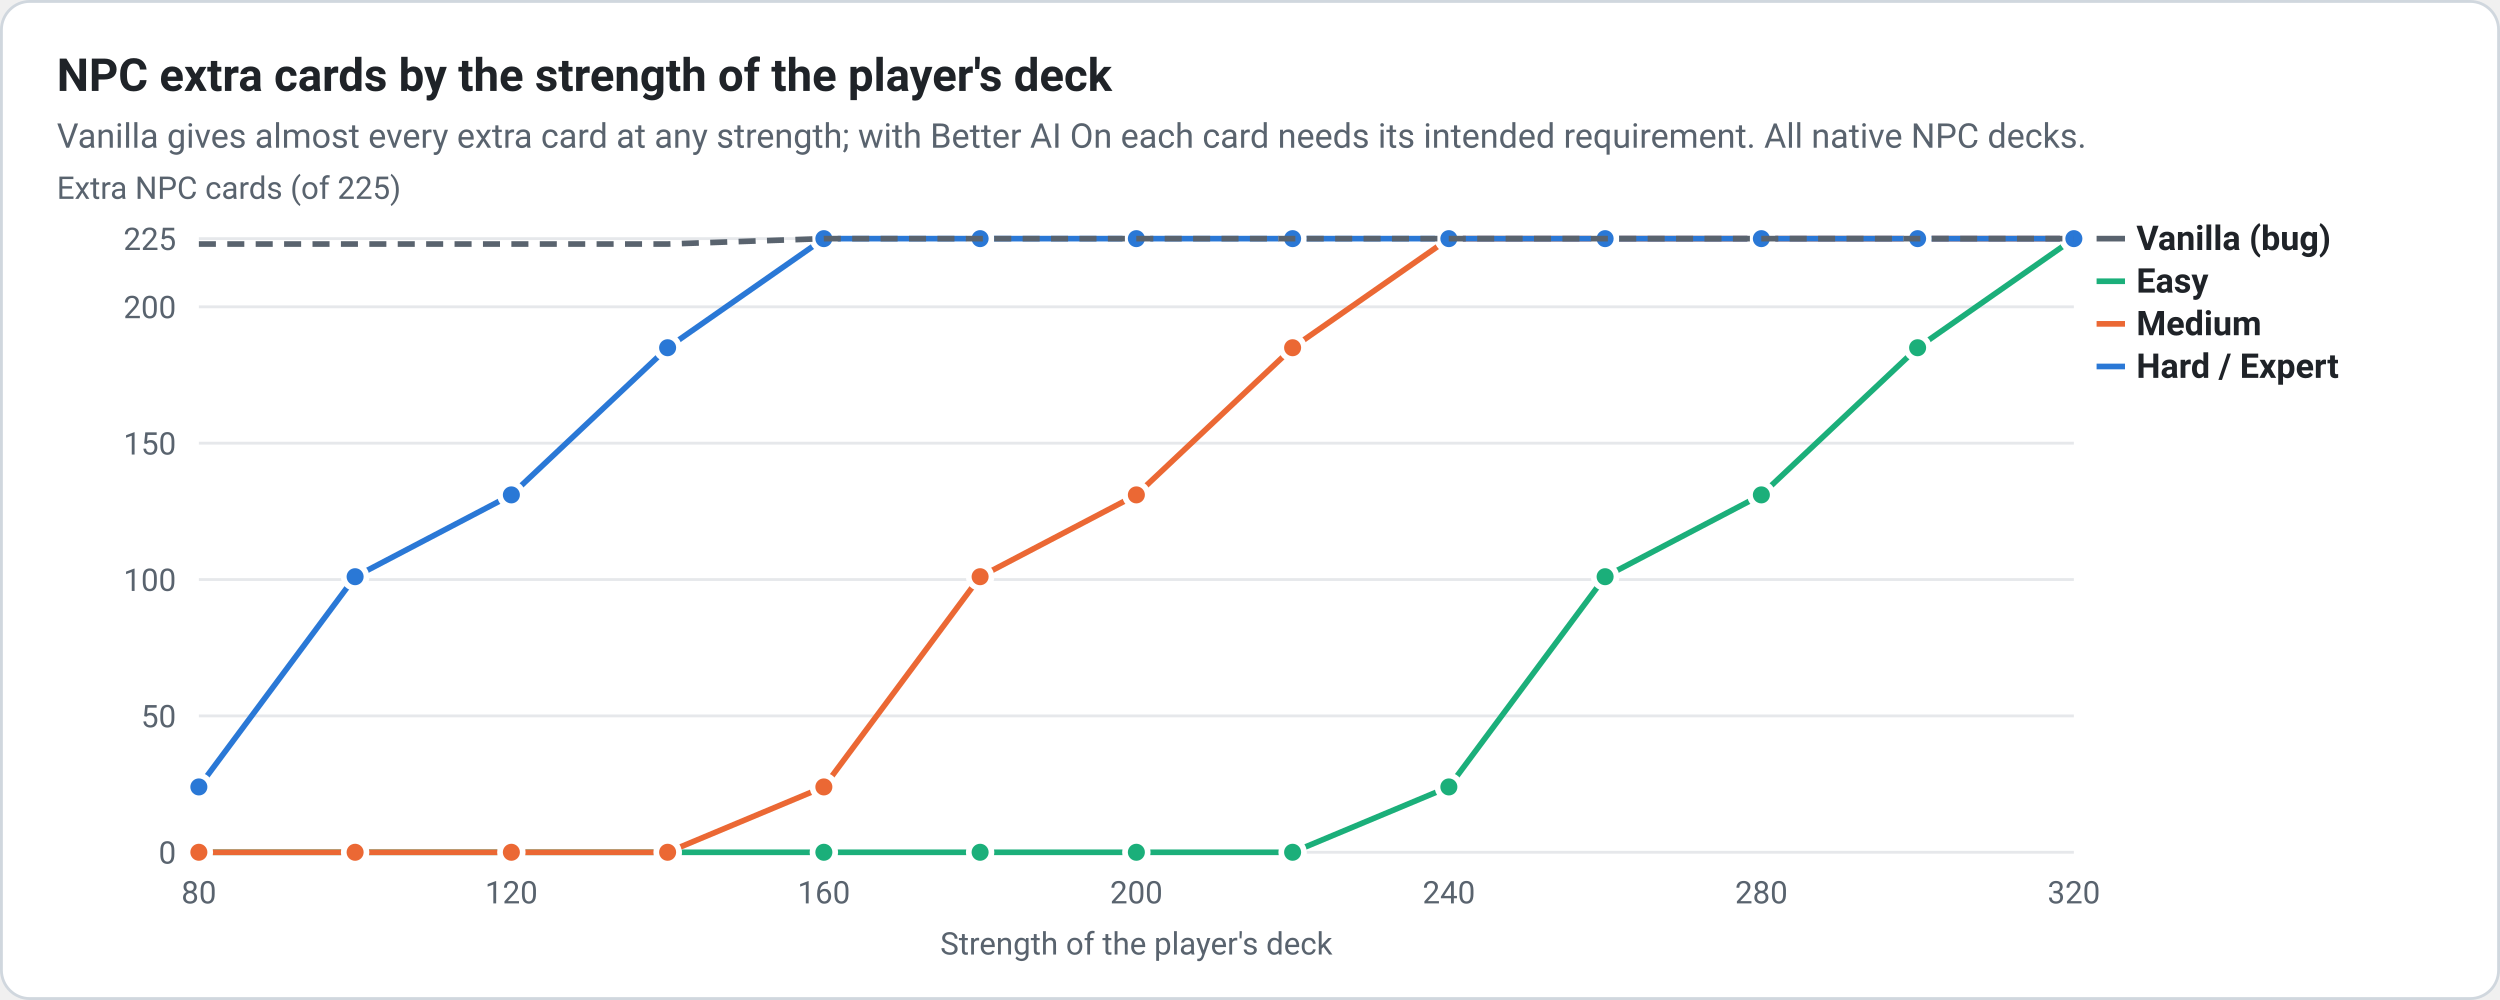
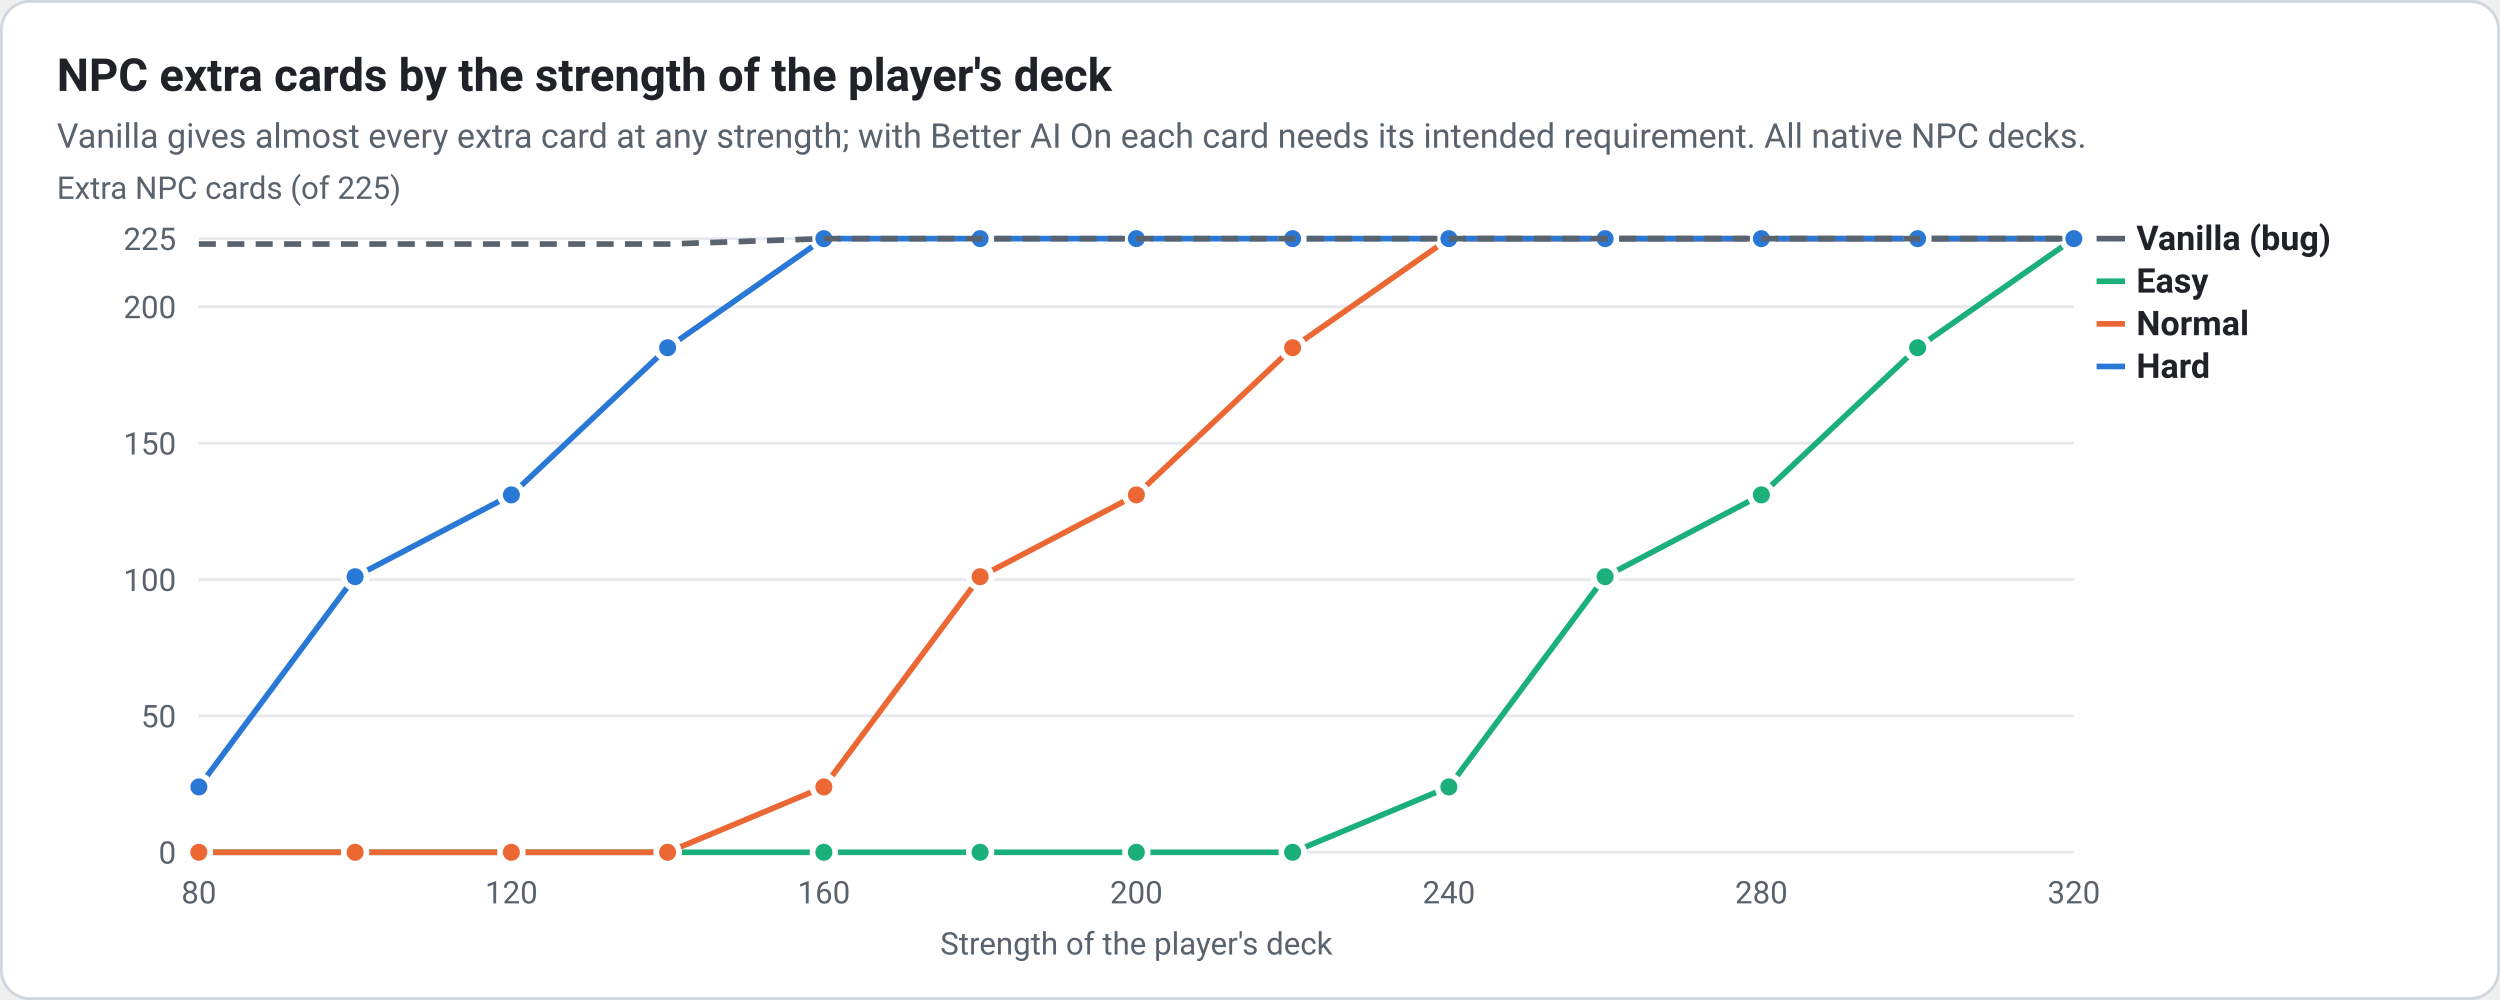
<svg xmlns="http://www.w3.org/2000/svg" width="880" height="352" viewBox="0 0 880 352" font-family="system-ui,-apple-system,'Segoe UI',Roboto,Helvetica,Arial,sans-serif" role="img" aria-label="NPC extra cards by the strength of the player's deck">
  <rect x="0.5" y="0.5" width="879" height="351" rx="10" fill="#ffffff" stroke="#d0d7de" />
  <text x="20.0" y="32.0" fill="#1f2328" font-size="16" font-weight="600" text-anchor="start">NPC extra cards by the strength of the player's deck</text>
  <text x="20.0" y="52.0" fill="#59636e" font-size="12" font-weight="400" text-anchor="start">Vanilla gives almost every extra card at any strength; with Better AI On each card needs its intended requirement. All native NPC decks.</text>
  <line x1="70" y1="300.0" x2="730" y2="300.0" stroke="#e6e8eb" />
  <text x="62.0" y="304.0" fill="#59636e" font-size="11" font-weight="400" text-anchor="end">0</text>
  <line x1="70" y1="252.0" x2="730" y2="252.0" stroke="#e6e8eb" />
  <text x="62.0" y="256.0" fill="#59636e" font-size="11" font-weight="400" text-anchor="end">50</text>
  <line x1="70" y1="204.0" x2="730" y2="204.0" stroke="#e6e8eb" />
  <text x="62.0" y="208.0" fill="#59636e" font-size="11" font-weight="400" text-anchor="end">100</text>
  <line x1="70" y1="156.0" x2="730" y2="156.0" stroke="#e6e8eb" />
  <text x="62.0" y="160.0" fill="#59636e" font-size="11" font-weight="400" text-anchor="end">150</text>
  <line x1="70" y1="108.0" x2="730" y2="108.0" stroke="#e6e8eb" />
  <text x="62.0" y="112.0" fill="#59636e" font-size="11" font-weight="400" text-anchor="end">200</text>
  <line x1="70" y1="84.0" x2="730" y2="84.0" stroke="#e6e8eb" />
  <text x="62.0" y="88.0" fill="#59636e" font-size="11" font-weight="400" text-anchor="end">225</text>
  <text x="70.0" y="318.0" fill="#59636e" font-size="11" font-weight="400" text-anchor="middle">80</text>
  <text x="180.0" y="318.0" fill="#59636e" font-size="11" font-weight="400" text-anchor="middle">120</text>
  <text x="290.0" y="318.0" fill="#59636e" font-size="11" font-weight="400" text-anchor="middle">160</text>
  <text x="400.0" y="318.0" fill="#59636e" font-size="11" font-weight="400" text-anchor="middle">200</text>
  <text x="510.0" y="318.0" fill="#59636e" font-size="11" font-weight="400" text-anchor="middle">240</text>
  <text x="620.0" y="318.0" fill="#59636e" font-size="11" font-weight="400" text-anchor="middle">280</text>
  <text x="730.0" y="318.0" fill="#59636e" font-size="11" font-weight="400" text-anchor="middle">320</text>
  <text x="400.0" y="336.0" fill="#59636e" font-size="11" font-weight="400" text-anchor="middle">Strength of the player's deck</text>
  <text x="20.0" y="70.0" fill="#59636e" font-size="11" font-weight="400" text-anchor="start">Extra NPC cards (of 225)</text>
  <polyline points="70.0,300.0 125.0,300.0 180.0,300.0 235.0,300.0 290.0,300.0 345.0,300.0 400.0,300.0 455.0,300.0 510.0,277.0 565.0,203.0 620.0,174.2 675.0,122.4 730.0,84.0" fill="none" stroke="#1baf7a" stroke-width="2" stroke-linejoin="round" />
  <circle cx="70.0" cy="300.0" r="4" fill="#1baf7a" stroke="#ffffff" stroke-width="2" />
  <circle cx="125.0" cy="300.0" r="4" fill="#1baf7a" stroke="#ffffff" stroke-width="2" />
  <circle cx="180.0" cy="300.0" r="4" fill="#1baf7a" stroke="#ffffff" stroke-width="2" />
  <circle cx="235.0" cy="300.0" r="4" fill="#1baf7a" stroke="#ffffff" stroke-width="2" />
  <circle cx="290.0" cy="300.0" r="4" fill="#1baf7a" stroke="#ffffff" stroke-width="2" />
  <circle cx="345.0" cy="300.0" r="4" fill="#1baf7a" stroke="#ffffff" stroke-width="2" />
  <circle cx="400.0" cy="300.0" r="4" fill="#1baf7a" stroke="#ffffff" stroke-width="2" />
  <circle cx="455.0" cy="300.0" r="4" fill="#1baf7a" stroke="#ffffff" stroke-width="2" />
  <circle cx="510.0" cy="277.0" r="4" fill="#1baf7a" stroke="#ffffff" stroke-width="2" />
  <circle cx="565.0" cy="203.0" r="4" fill="#1baf7a" stroke="#ffffff" stroke-width="2" />
  <circle cx="620.0" cy="174.2" r="4" fill="#1baf7a" stroke="#ffffff" stroke-width="2" />
  <circle cx="675.0" cy="122.4" r="4" fill="#1baf7a" stroke="#ffffff" stroke-width="2" />
  <circle cx="730.0" cy="84.0" r="4" fill="#1baf7a" stroke="#ffffff" stroke-width="2" />
  <polyline points="70.0,300.0 125.0,300.0 180.0,300.0 235.0,300.0 290.0,277.0 345.0,203.0 400.0,174.2 455.0,122.4 510.0,84.0 565.0,84.0 620.0,84.0 675.0,84.0 730.0,84.0" fill="none" stroke="#eb6834" stroke-width="2" stroke-linejoin="round" />
  <circle cx="70.0" cy="300.0" r="4" fill="#eb6834" stroke="#ffffff" stroke-width="2" />
  <circle cx="125.0" cy="300.0" r="4" fill="#eb6834" stroke="#ffffff" stroke-width="2" />
  <circle cx="180.0" cy="300.0" r="4" fill="#eb6834" stroke="#ffffff" stroke-width="2" />
  <circle cx="235.0" cy="300.0" r="4" fill="#eb6834" stroke="#ffffff" stroke-width="2" />
  <circle cx="290.0" cy="277.0" r="4" fill="#eb6834" stroke="#ffffff" stroke-width="2" />
  <circle cx="345.0" cy="203.0" r="4" fill="#eb6834" stroke="#ffffff" stroke-width="2" />
  <circle cx="400.0" cy="174.2" r="4" fill="#eb6834" stroke="#ffffff" stroke-width="2" />
  <circle cx="455.0" cy="122.4" r="4" fill="#eb6834" stroke="#ffffff" stroke-width="2" />
  <circle cx="510.0" cy="84.0" r="4" fill="#eb6834" stroke="#ffffff" stroke-width="2" />
  <circle cx="565.0" cy="84.0" r="4" fill="#eb6834" stroke="#ffffff" stroke-width="2" />
  <circle cx="620.0" cy="84.0" r="4" fill="#eb6834" stroke="#ffffff" stroke-width="2" />
  <circle cx="675.0" cy="84.0" r="4" fill="#eb6834" stroke="#ffffff" stroke-width="2" />
  <circle cx="730.0" cy="84.0" r="4" fill="#eb6834" stroke="#ffffff" stroke-width="2" />
  <polyline points="70.0,277.0 125.0,203.0 180.0,174.2 235.0,122.4 290.0,84.0 345.0,84.0 400.0,84.0 455.0,84.0 510.0,84.0 565.0,84.0 620.0,84.0 675.0,84.0 730.0,84.0" fill="none" stroke="#2a78d6" stroke-width="2" stroke-linejoin="round" />
  <circle cx="70.0" cy="277.0" r="4" fill="#2a78d6" stroke="#ffffff" stroke-width="2" />
  <circle cx="125.0" cy="203.0" r="4" fill="#2a78d6" stroke="#ffffff" stroke-width="2" />
  <circle cx="180.0" cy="174.2" r="4" fill="#2a78d6" stroke="#ffffff" stroke-width="2" />
  <circle cx="235.0" cy="122.4" r="4" fill="#2a78d6" stroke="#ffffff" stroke-width="2" />
  <circle cx="290.0" cy="84.0" r="4" fill="#2a78d6" stroke="#ffffff" stroke-width="2" />
  <circle cx="345.0" cy="84.0" r="4" fill="#2a78d6" stroke="#ffffff" stroke-width="2" />
  <circle cx="400.0" cy="84.0" r="4" fill="#2a78d6" stroke="#ffffff" stroke-width="2" />
  <circle cx="455.0" cy="84.0" r="4" fill="#2a78d6" stroke="#ffffff" stroke-width="2" />
  <circle cx="510.0" cy="84.0" r="4" fill="#2a78d6" stroke="#ffffff" stroke-width="2" />
  <circle cx="565.0" cy="84.0" r="4" fill="#2a78d6" stroke="#ffffff" stroke-width="2" />
  <circle cx="620.0" cy="84.0" r="4" fill="#2a78d6" stroke="#ffffff" stroke-width="2" />
  <circle cx="675.0" cy="84.0" r="4" fill="#2a78d6" stroke="#ffffff" stroke-width="2" />
  <circle cx="730.0" cy="84.0" r="4" fill="#2a78d6" stroke="#ffffff" stroke-width="2" />
  <polyline points="70.0,85.9 125.0,85.9 180.0,85.9 235.0,85.9 290.0,84.0 345.0,84.0 400.0,84.0 455.0,84.0 510.0,84.0 565.0,84.0 620.0,84.0 675.0,84.0 730.0,84.0" fill="none" stroke="#59636e" stroke-width="2" stroke-dasharray="6 4" />
  <line x1="738" y1="84.0" x2="748" y2="84.0" stroke="#59636e" stroke-width="2" />
  <text x="752.0" y="88.0" fill="#1f2328" font-size="12" font-weight="600" text-anchor="start">Vanilla (bug)</text>
  <line x1="738" y1="99.0" x2="748" y2="99.0" stroke="#1baf7a" stroke-width="2" />
  <text x="752.0" y="103.0" fill="#1f2328" font-size="12" font-weight="600" text-anchor="start">Easy</text>
  <line x1="738" y1="114.0" x2="748" y2="114.0" stroke="#eb6834" stroke-width="2" />
-   <text x="752.0" y="118.0" fill="#1f2328" font-size="12" font-weight="600" text-anchor="start">Medium</text>
+   <text x="752.0" y="118.0" fill="#1f2328" font-size="12" font-weight="600" text-anchor="start">Normal</text>
  <line x1="738" y1="129.0" x2="748" y2="129.0" stroke="#2a78d6" stroke-width="2" />
-   <text x="752.0" y="133.0" fill="#1f2328" font-size="12" font-weight="600" text-anchor="start">Hard / Expert</text>
+   <text x="752.0" y="133.0" fill="#1f2328" font-size="12" font-weight="600" text-anchor="start">Hard</text>
</svg>
